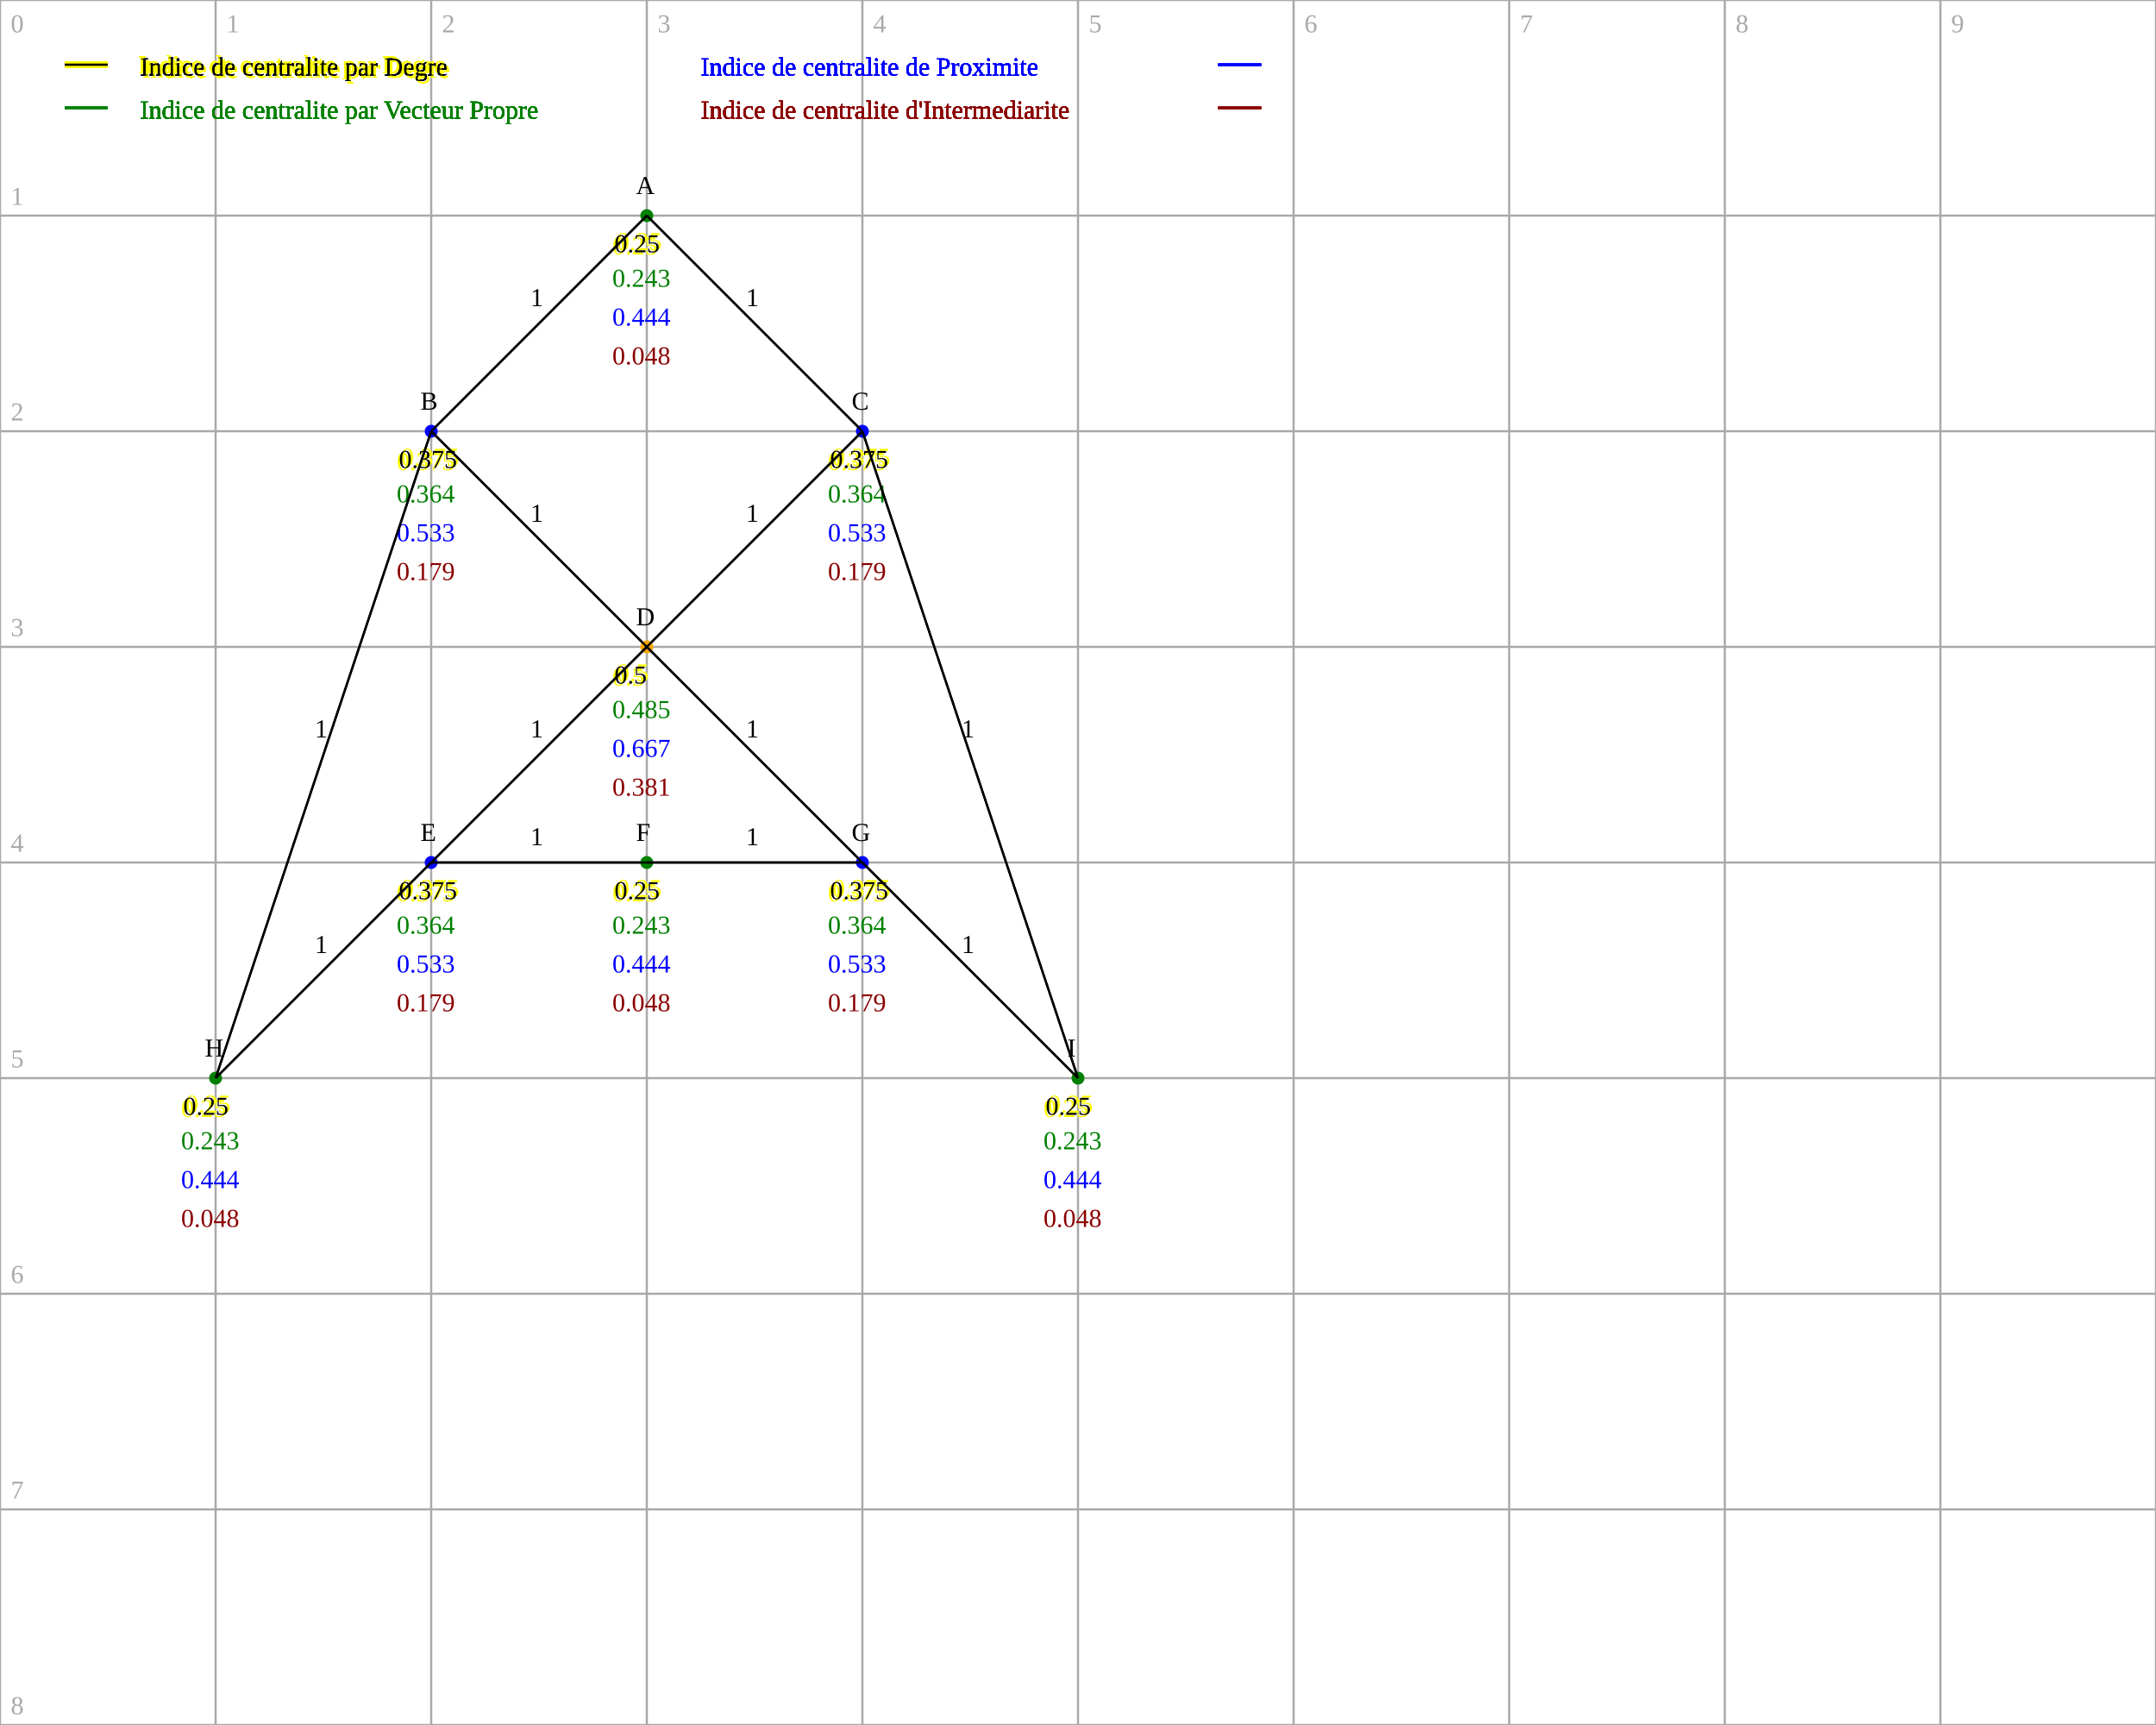
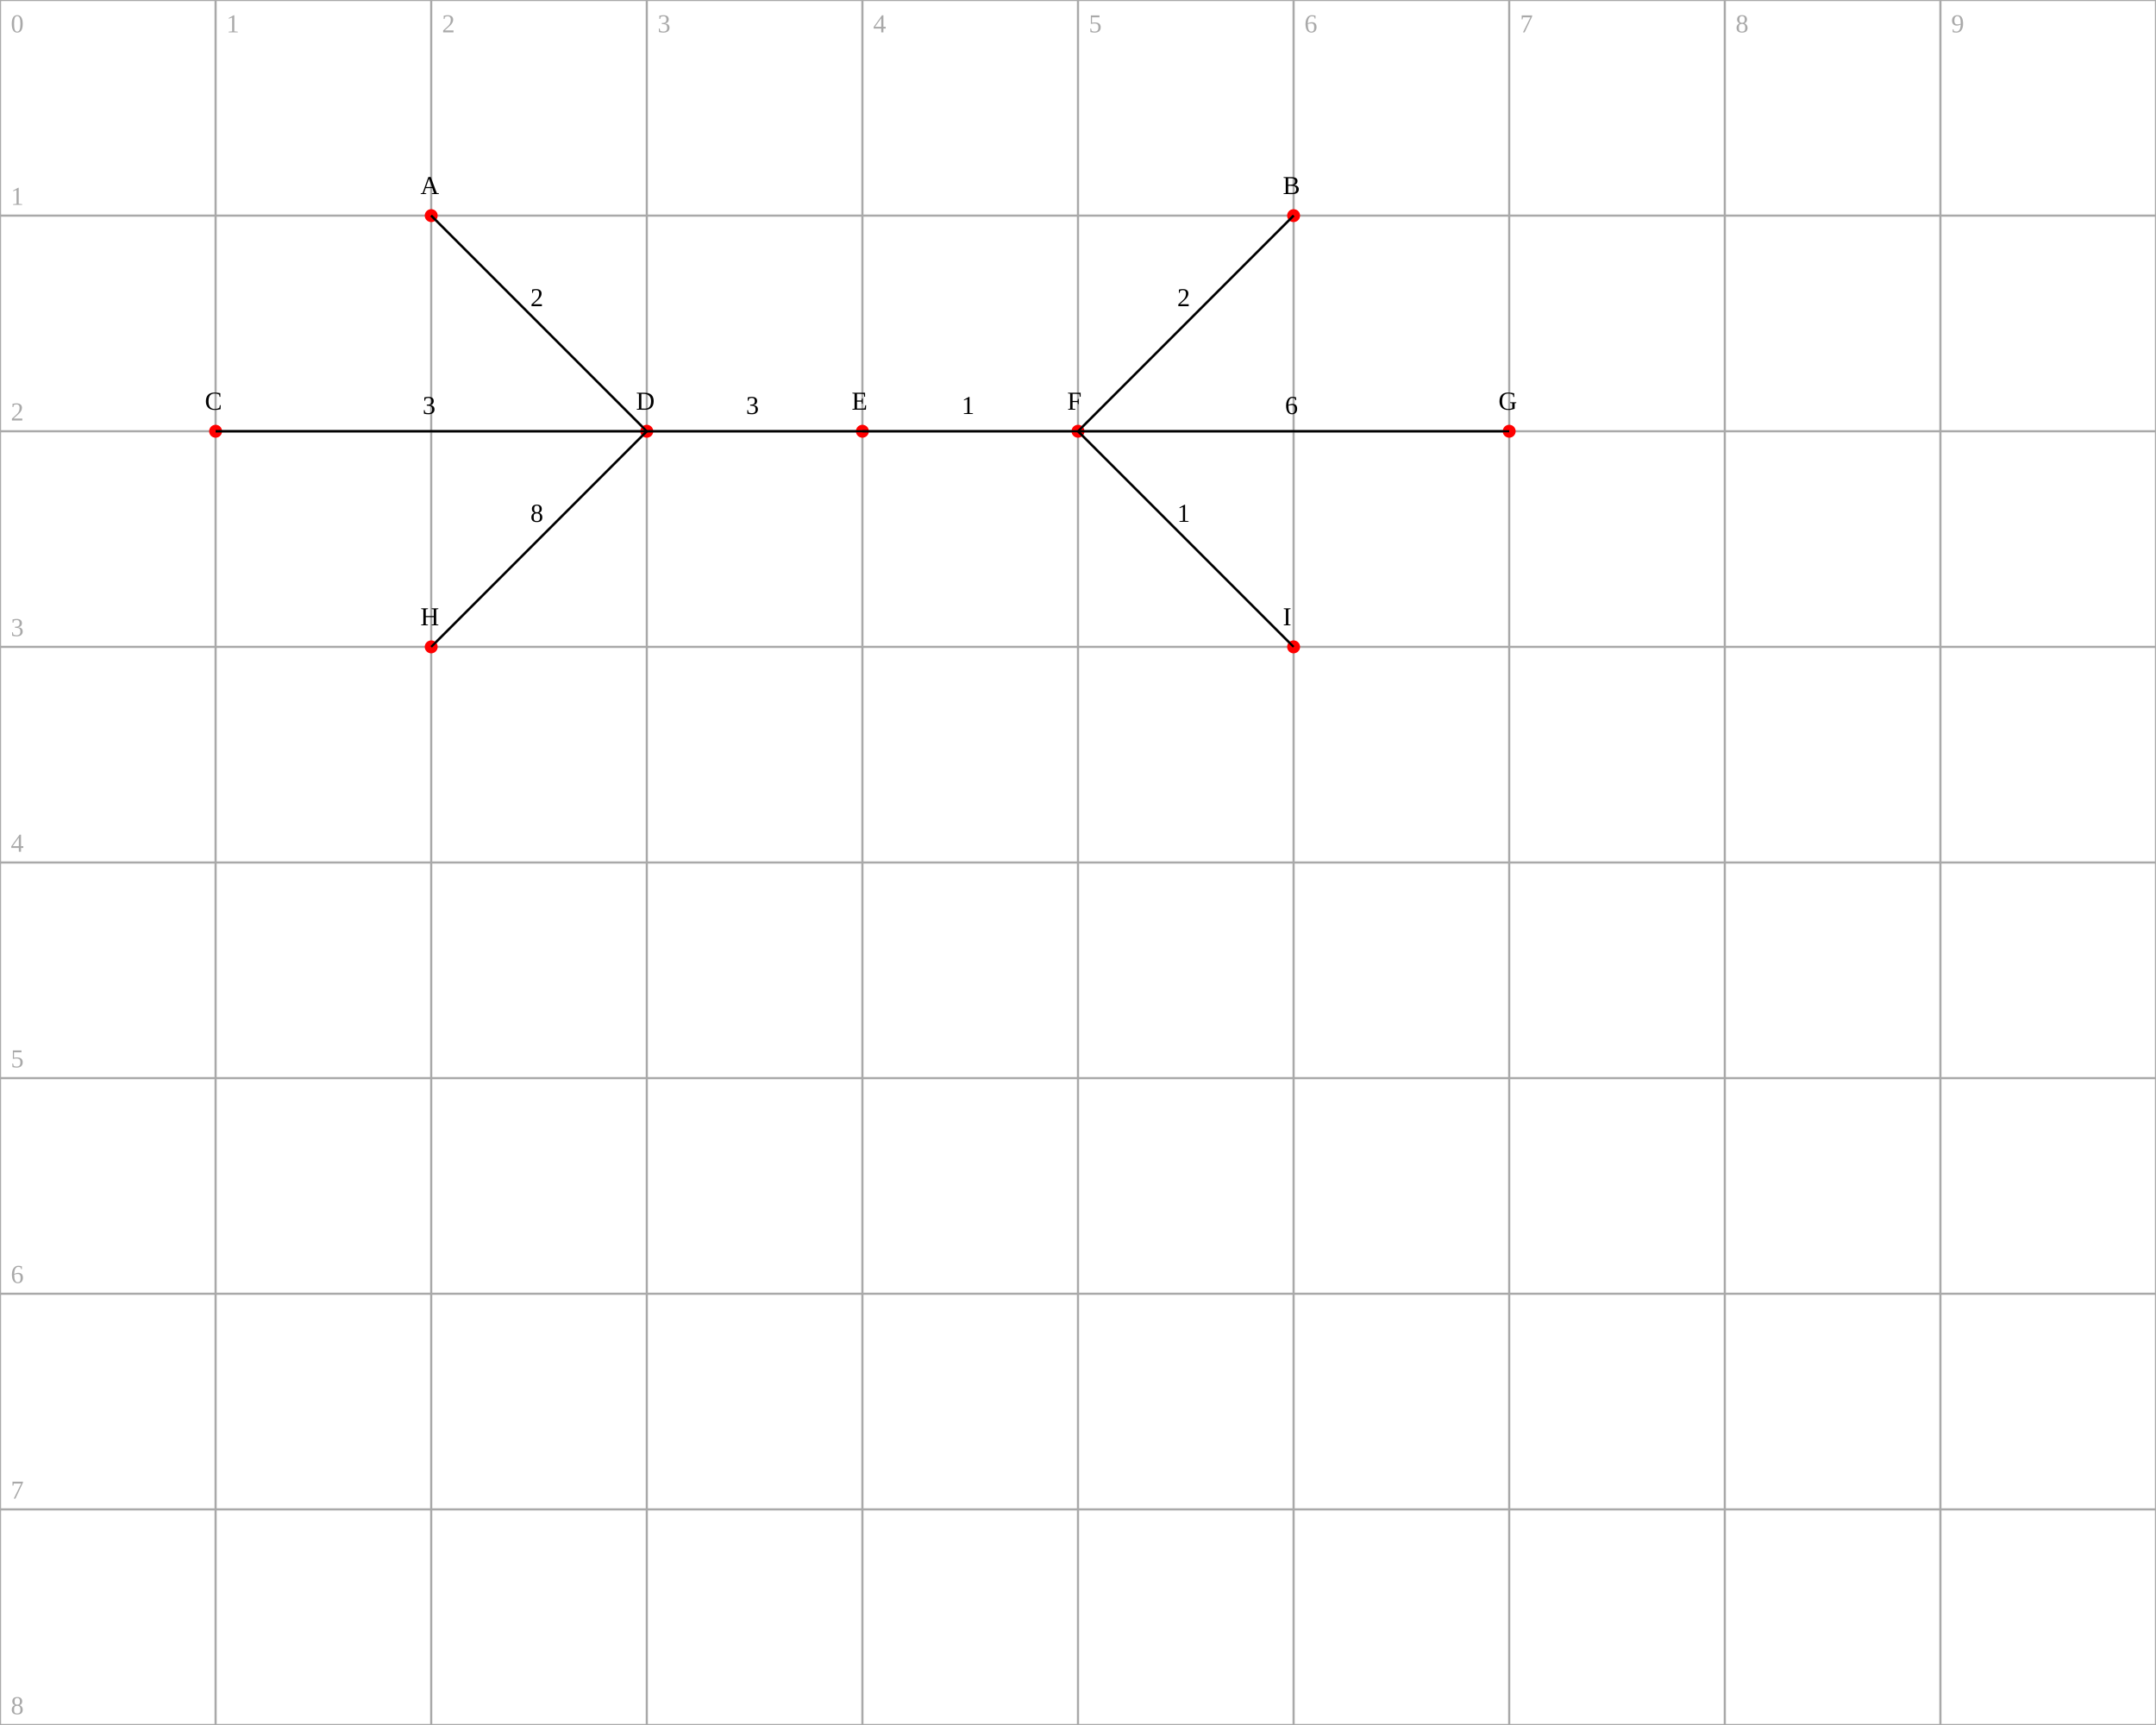
<svg xmlns="http://www.w3.org/2000/svg" version="1.1" width="1000" height="800">
  <line x1="0" y1="0" x2="1000" y2="0" stroke="darkgrey" />
  <text x="5" y="-5" fill="darkgrey">0</text>
  <line x1="0" y1="100" x2="1000" y2="100" stroke="darkgrey" />
  <text x="5" y="95" fill="darkgrey">1</text>
  <line x1="0" y1="200" x2="1000" y2="200" stroke="darkgrey" />
  <text x="5" y="195" fill="darkgrey">2</text>
  <line x1="0" y1="300" x2="1000" y2="300" stroke="darkgrey" />
  <text x="5" y="295" fill="darkgrey">3</text>
  <line x1="0" y1="400" x2="1000" y2="400" stroke="darkgrey" />
  <text x="5" y="395" fill="darkgrey">4</text>
  <line x1="0" y1="500" x2="1000" y2="500" stroke="darkgrey" />
  <text x="5" y="495" fill="darkgrey">5</text>
  <line x1="0" y1="600" x2="1000" y2="600" stroke="darkgrey" />
  <text x="5" y="595" fill="darkgrey">6</text>
  <line x1="0" y1="700" x2="1000" y2="700" stroke="darkgrey" />
  <text x="5" y="695" fill="darkgrey">7</text>
  <line x1="0" y1="800" x2="1000" y2="800" stroke="darkgrey" />
  <text x="5" y="795" fill="darkgrey">8</text>
  <line x1="0" y1="0" x2="0" y2="800" stroke="darkgrey" />
  <text x="5" y="15" fill="darkgrey">0</text>
  <line x1="100" y1="0" x2="100" y2="800" stroke="darkgrey" />
  <text x="105" y="15" fill="darkgrey">1</text>
  <line x1="200" y1="0" x2="200" y2="800" stroke="darkgrey" />
  <text x="205" y="15" fill="darkgrey">2</text>
  <line x1="300" y1="0" x2="300" y2="800" stroke="darkgrey" />
  <text x="305" y="15" fill="darkgrey">3</text>
  <line x1="400" y1="0" x2="400" y2="800" stroke="darkgrey" />
  <text x="405" y="15" fill="darkgrey">4</text>
  <line x1="500" y1="0" x2="500" y2="800" stroke="darkgrey" />
  <text x="505" y="15" fill="darkgrey">5</text>
  <line x1="600" y1="0" x2="600" y2="800" stroke="darkgrey" />
  <text x="605" y="15" fill="darkgrey">6</text>
  <line x1="700" y1="0" x2="700" y2="800" stroke="darkgrey" />
  <text x="705" y="15" fill="darkgrey">7</text>
  <line x1="800" y1="0" x2="800" y2="800" stroke="darkgrey" />
  <text x="805" y="15" fill="darkgrey">8</text>
  <line x1="900" y1="0" x2="900" y2="800" stroke="darkgrey" />
  <text x="905" y="15" fill="darkgrey">9</text>
  <line x1="1000" y1="0" x2="1000" y2="800" stroke="darkgrey" />
  <text x="1005" y="15" fill="darkgrey">10</text>
-   <circle cx="300" cy="100" r="3" fill="green" />
-   <text x="295" y="90" fill="black">A</text>
-   <text x="286" y="116" fill="yellow">0.25</text>
-   <text x="284" y="118" fill="yellow">0.25</text>
-   <text x="285" y="117" fill="black">0.25</text>
-   <line x1="30" y1="31" x2="50" y2="31" stroke="yellow" />
-   <line x1="30" y1="29" x2="50" y2="29" stroke="yellow" />
-   <line x1="30" y1="30" x2="50" y2="30" stroke="black" />
-   <text x="66" y="36" fill="yellow">Indice de centralite par Degre</text>
-   <text x="64" y="34" fill="yellow">Indice de centralite par Degre</text>
-   <text x="65" y="35" fill="black">Indice de centralite par Degre</text>
-   <text x="284" y="133" fill="green">0.243</text>
-   <line x1="30" y1="50" x2="50" y2="50" stroke="green" />
-   <text x="65" y="55" fill="green">Indice de centralite par Vecteur Propre</text>
-   <text x="284" y="151" fill="blue">0.444</text>
-   <line x1="565" y1="30" x2="585" y2="30" stroke="blue" />
-   <text x="325" y="35" fill="blue">Indice de centralite de Proximite</text>
-   <text x="284" y="169" fill="darkred">0.048</text>
-   <line x1="565" y1="50" x2="585" y2="50" stroke="darkred" />
-   <text x="325" y="55" fill="darkred">Indice de centralite d'Intermediarite</text>
-   <line x1="300" y1="100" x2="200" y2="200" stroke="black" />
-   <text x="246" y="142" fill="black">1</text>
-   <line x1="300" y1="100" x2="400" y2="200" stroke="black" />
-   <text x="346" y="142" fill="black">1</text>
-   <circle cx="200" cy="200" r="3" fill="blue" />
-   <text x="195" y="190" fill="black">B</text>
-   <text x="186" y="216" fill="yellow">0.375</text>
-   <text x="184" y="218" fill="yellow">0.375</text>
-   <text x="185" y="217" fill="black">0.375</text>
-   <line x1="30" y1="31" x2="50" y2="31" stroke="yellow" />
-   <line x1="30" y1="29" x2="50" y2="29" stroke="yellow" />
-   <line x1="30" y1="30" x2="50" y2="30" stroke="black" />
-   <text x="66" y="36" fill="yellow">Indice de centralite par Degre</text>
-   <text x="64" y="34" fill="yellow">Indice de centralite par Degre</text>
-   <text x="65" y="35" fill="black">Indice de centralite par Degre</text>
-   <text x="184" y="233" fill="green">0.364</text>
-   <line x1="30" y1="50" x2="50" y2="50" stroke="green" />
-   <text x="65" y="55" fill="green">Indice de centralite par Vecteur Propre</text>
-   <text x="184" y="251" fill="blue">0.533</text>
-   <line x1="565" y1="30" x2="585" y2="30" stroke="blue" />
-   <text x="325" y="35" fill="blue">Indice de centralite de Proximite</text>
-   <text x="184" y="269" fill="darkred">0.179</text>
-   <line x1="565" y1="50" x2="585" y2="50" stroke="darkred" />
-   <text x="325" y="55" fill="darkred">Indice de centralite d'Intermediarite</text>
-   <line x1="200" y1="200" x2="300" y2="100" stroke="black" />
-   <line x1="200" y1="200" x2="300" y2="300" stroke="black" />
-   <text x="246" y="242" fill="black">1</text>
-   <line x1="200" y1="200" x2="100" y2="500" stroke="black" />
-   <text x="146" y="342" fill="black">1</text>
-   <circle cx="400" cy="200" r="3" fill="blue" />
-   <text x="395" y="190" fill="black">C</text>
-   <text x="386" y="216" fill="yellow">0.375</text>
-   <text x="384" y="218" fill="yellow">0.375</text>
-   <text x="385" y="217" fill="black">0.375</text>
-   <line x1="30" y1="31" x2="50" y2="31" stroke="yellow" />
-   <line x1="30" y1="29" x2="50" y2="29" stroke="yellow" />
-   <line x1="30" y1="30" x2="50" y2="30" stroke="black" />
-   <text x="66" y="36" fill="yellow">Indice de centralite par Degre</text>
-   <text x="64" y="34" fill="yellow">Indice de centralite par Degre</text>
-   <text x="65" y="35" fill="black">Indice de centralite par Degre</text>
-   <text x="384" y="233" fill="green">0.364</text>
-   <line x1="30" y1="50" x2="50" y2="50" stroke="green" />
-   <text x="65" y="55" fill="green">Indice de centralite par Vecteur Propre</text>
-   <text x="384" y="251" fill="blue">0.533</text>
-   <line x1="565" y1="30" x2="585" y2="30" stroke="blue" />
-   <text x="325" y="35" fill="blue">Indice de centralite de Proximite</text>
-   <text x="384" y="269" fill="darkred">0.179</text>
-   <line x1="565" y1="50" x2="585" y2="50" stroke="darkred" />
-   <text x="325" y="55" fill="darkred">Indice de centralite d'Intermediarite</text>
-   <line x1="400" y1="200" x2="300" y2="100" stroke="black" />
-   <line x1="400" y1="200" x2="300" y2="300" stroke="black" />
-   <text x="346" y="242" fill="black">1</text>
-   <line x1="400" y1="200" x2="500" y2="500" stroke="black" />
-   <text x="446" y="342" fill="black">1</text>
-   <circle cx="300" cy="300" r="3" fill="orange" />
-   <text x="295" y="290" fill="black">D</text>
-   <text x="286" y="316" fill="yellow">0.5</text>
-   <text x="284" y="318" fill="yellow">0.5</text>
-   <text x="285" y="317" fill="black">0.5</text>
-   <line x1="30" y1="31" x2="50" y2="31" stroke="yellow" />
-   <line x1="30" y1="29" x2="50" y2="29" stroke="yellow" />
-   <line x1="30" y1="30" x2="50" y2="30" stroke="black" />
-   <text x="66" y="36" fill="yellow">Indice de centralite par Degre</text>
-   <text x="64" y="34" fill="yellow">Indice de centralite par Degre</text>
-   <text x="65" y="35" fill="black">Indice de centralite par Degre</text>
-   <text x="284" y="333" fill="green">0.485</text>
-   <line x1="30" y1="50" x2="50" y2="50" stroke="green" />
-   <text x="65" y="55" fill="green">Indice de centralite par Vecteur Propre</text>
-   <text x="284" y="351" fill="blue">0.667</text>
-   <line x1="565" y1="30" x2="585" y2="30" stroke="blue" />
-   <text x="325" y="35" fill="blue">Indice de centralite de Proximite</text>
-   <text x="284" y="369" fill="darkred">0.381</text>
-   <line x1="565" y1="50" x2="585" y2="50" stroke="darkred" />
-   <text x="325" y="55" fill="darkred">Indice de centralite d'Intermediarite</text>
-   <line x1="300" y1="300" x2="200" y2="200" stroke="black" />
-   <line x1="300" y1="300" x2="400" y2="200" stroke="black" />
-   <line x1="300" y1="300" x2="200" y2="400" stroke="black" />
-   <text x="246" y="342" fill="black">1</text>
-   <line x1="300" y1="300" x2="400" y2="400" stroke="black" />
-   <text x="346" y="342" fill="black">1</text>
-   <circle cx="200" cy="400" r="3" fill="blue" />
-   <text x="195" y="390" fill="black">E</text>
-   <text x="186" y="416" fill="yellow">0.375</text>
-   <text x="184" y="418" fill="yellow">0.375</text>
-   <text x="185" y="417" fill="black">0.375</text>
-   <line x1="30" y1="31" x2="50" y2="31" stroke="yellow" />
-   <line x1="30" y1="29" x2="50" y2="29" stroke="yellow" />
-   <line x1="30" y1="30" x2="50" y2="30" stroke="black" />
-   <text x="66" y="36" fill="yellow">Indice de centralite par Degre</text>
-   <text x="64" y="34" fill="yellow">Indice de centralite par Degre</text>
-   <text x="65" y="35" fill="black">Indice de centralite par Degre</text>
-   <text x="184" y="433" fill="green">0.364</text>
-   <line x1="30" y1="50" x2="50" y2="50" stroke="green" />
-   <text x="65" y="55" fill="green">Indice de centralite par Vecteur Propre</text>
-   <text x="184" y="451" fill="blue">0.533</text>
-   <line x1="565" y1="30" x2="585" y2="30" stroke="blue" />
-   <text x="325" y="35" fill="blue">Indice de centralite de Proximite</text>
-   <text x="184" y="469" fill="darkred">0.179</text>
-   <line x1="565" y1="50" x2="585" y2="50" stroke="darkred" />
-   <text x="325" y="55" fill="darkred">Indice de centralite d'Intermediarite</text>
-   <line x1="200" y1="400" x2="300" y2="300" stroke="black" />
-   <line x1="200" y1="400" x2="300" y2="400" stroke="black" />
-   <text x="246" y="392" fill="black">1</text>
-   <line x1="200" y1="400" x2="100" y2="500" stroke="black" />
-   <text x="146" y="442" fill="black">1</text>
-   <circle cx="300" cy="400" r="3" fill="green" />
-   <text x="295" y="390" fill="black">F</text>
-   <text x="286" y="416" fill="yellow">0.25</text>
-   <text x="284" y="418" fill="yellow">0.25</text>
-   <text x="285" y="417" fill="black">0.25</text>
-   <line x1="30" y1="31" x2="50" y2="31" stroke="yellow" />
-   <line x1="30" y1="29" x2="50" y2="29" stroke="yellow" />
-   <line x1="30" y1="30" x2="50" y2="30" stroke="black" />
-   <text x="66" y="36" fill="yellow">Indice de centralite par Degre</text>
-   <text x="64" y="34" fill="yellow">Indice de centralite par Degre</text>
-   <text x="65" y="35" fill="black">Indice de centralite par Degre</text>
-   <text x="284" y="433" fill="green">0.243</text>
-   <line x1="30" y1="50" x2="50" y2="50" stroke="green" />
-   <text x="65" y="55" fill="green">Indice de centralite par Vecteur Propre</text>
-   <text x="284" y="451" fill="blue">0.444</text>
-   <line x1="565" y1="30" x2="585" y2="30" stroke="blue" />
-   <text x="325" y="35" fill="blue">Indice de centralite de Proximite</text>
-   <text x="284" y="469" fill="darkred">0.048</text>
-   <line x1="565" y1="50" x2="585" y2="50" stroke="darkred" />
-   <text x="325" y="55" fill="darkred">Indice de centralite d'Intermediarite</text>
-   <line x1="300" y1="400" x2="200" y2="400" stroke="black" />
-   <line x1="300" y1="400" x2="400" y2="400" stroke="black" />
-   <text x="346" y="392" fill="black">1</text>
-   <circle cx="400" cy="400" r="3" fill="blue" />
-   <text x="395" y="390" fill="black">G</text>
-   <text x="386" y="416" fill="yellow">0.375</text>
-   <text x="384" y="418" fill="yellow">0.375</text>
-   <text x="385" y="417" fill="black">0.375</text>
-   <line x1="30" y1="31" x2="50" y2="31" stroke="yellow" />
-   <line x1="30" y1="29" x2="50" y2="29" stroke="yellow" />
-   <line x1="30" y1="30" x2="50" y2="30" stroke="black" />
-   <text x="66" y="36" fill="yellow">Indice de centralite par Degre</text>
-   <text x="64" y="34" fill="yellow">Indice de centralite par Degre</text>
-   <text x="65" y="35" fill="black">Indice de centralite par Degre</text>
-   <text x="384" y="433" fill="green">0.364</text>
-   <line x1="30" y1="50" x2="50" y2="50" stroke="green" />
-   <text x="65" y="55" fill="green">Indice de centralite par Vecteur Propre</text>
-   <text x="384" y="451" fill="blue">0.533</text>
-   <line x1="565" y1="30" x2="585" y2="30" stroke="blue" />
-   <text x="325" y="35" fill="blue">Indice de centralite de Proximite</text>
-   <text x="384" y="469" fill="darkred">0.179</text>
-   <line x1="565" y1="50" x2="585" y2="50" stroke="darkred" />
-   <text x="325" y="55" fill="darkred">Indice de centralite d'Intermediarite</text>
-   <line x1="400" y1="400" x2="300" y2="300" stroke="black" />
-   <line x1="400" y1="400" x2="300" y2="400" stroke="black" />
-   <line x1="400" y1="400" x2="500" y2="500" stroke="black" />
-   <text x="446" y="442" fill="black">1</text>
-   <circle cx="100" cy="500" r="3" fill="green" />
-   <text x="95" y="490" fill="black">H</text>
-   <text x="86" y="516" fill="yellow">0.25</text>
-   <text x="84" y="518" fill="yellow">0.25</text>
-   <text x="85" y="517" fill="black">0.25</text>
-   <line x1="30" y1="31" x2="50" y2="31" stroke="yellow" />
-   <line x1="30" y1="29" x2="50" y2="29" stroke="yellow" />
-   <line x1="30" y1="30" x2="50" y2="30" stroke="black" />
-   <text x="66" y="36" fill="yellow">Indice de centralite par Degre</text>
-   <text x="64" y="34" fill="yellow">Indice de centralite par Degre</text>
-   <text x="65" y="35" fill="black">Indice de centralite par Degre</text>
-   <text x="84" y="533" fill="green">0.243</text>
-   <line x1="30" y1="50" x2="50" y2="50" stroke="green" />
-   <text x="65" y="55" fill="green">Indice de centralite par Vecteur Propre</text>
-   <text x="84" y="551" fill="blue">0.444</text>
-   <line x1="565" y1="30" x2="585" y2="30" stroke="blue" />
-   <text x="325" y="35" fill="blue">Indice de centralite de Proximite</text>
-   <text x="84" y="569" fill="darkred">0.048</text>
-   <line x1="565" y1="50" x2="585" y2="50" stroke="darkred" />
-   <text x="325" y="55" fill="darkred">Indice de centralite d'Intermediarite</text>
-   <line x1="100" y1="500" x2="200" y2="200" stroke="black" />
-   <line x1="100" y1="500" x2="200" y2="400" stroke="black" />
-   <circle cx="500" cy="500" r="3" fill="green" />
-   <text x="495" y="490" fill="black">I</text>
-   <text x="486" y="516" fill="yellow">0.25</text>
-   <text x="484" y="518" fill="yellow">0.25</text>
-   <text x="485" y="517" fill="black">0.25</text>
-   <line x1="30" y1="31" x2="50" y2="31" stroke="yellow" />
-   <line x1="30" y1="29" x2="50" y2="29" stroke="yellow" />
-   <line x1="30" y1="30" x2="50" y2="30" stroke="black" />
-   <text x="66" y="36" fill="yellow">Indice de centralite par Degre</text>
-   <text x="64" y="34" fill="yellow">Indice de centralite par Degre</text>
-   <text x="65" y="35" fill="black">Indice de centralite par Degre</text>
-   <text x="484" y="533" fill="green">0.243</text>
-   <line x1="30" y1="50" x2="50" y2="50" stroke="green" />
-   <text x="65" y="55" fill="green">Indice de centralite par Vecteur Propre</text>
-   <text x="484" y="551" fill="blue">0.444</text>
-   <line x1="565" y1="30" x2="585" y2="30" stroke="blue" />
-   <text x="325" y="35" fill="blue">Indice de centralite de Proximite</text>
-   <text x="484" y="569" fill="darkred">0.048</text>
-   <line x1="565" y1="50" x2="585" y2="50" stroke="darkred" />
-   <text x="325" y="55" fill="darkred">Indice de centralite d'Intermediarite</text>
-   <line x1="500" y1="500" x2="400" y2="200" stroke="black" />
-   <line x1="500" y1="500" x2="400" y2="400" stroke="black" />
+   <circle cx="200" cy="100" r="3" fill="red" />
+   <text x="195" y="90" fill="black">A</text>
+   <line x1="200" y1="100" x2="300" y2="200" stroke="black" />
+   <text x="246" y="142" fill="black">2</text>
+   <circle cx="600" cy="100" r="3" fill="red" />
+   <text x="595" y="90" fill="black">B</text>
+   <line x1="600" y1="100" x2="500" y2="200" stroke="black" />
+   <text x="546" y="142" fill="black">2</text>
+   <circle cx="100" cy="200" r="3" fill="red" />
+   <text x="95" y="190" fill="black">C</text>
+   <line x1="100" y1="200" x2="300" y2="200" stroke="black" />
+   <text x="196" y="192" fill="black">3</text>
+   <circle cx="300" cy="200" r="3" fill="red" />
+   <text x="295" y="190" fill="black">D</text>
+   <line x1="300" y1="200" x2="200" y2="100" stroke="black" />
+   <line x1="300" y1="200" x2="100" y2="200" stroke="black" />
+   <line x1="300" y1="200" x2="400" y2="200" stroke="black" />
+   <text x="346" y="192" fill="black">3</text>
+   <line x1="300" y1="200" x2="200" y2="300" stroke="black" />
+   <circle cx="400" cy="200" r="3" fill="red" />
+   <text x="395" y="190" fill="black">E</text>
+   <line x1="400" y1="200" x2="300" y2="200" stroke="black" />
+   <line x1="400" y1="200" x2="500" y2="200" stroke="black" />
+   <text x="446" y="192" fill="black">1</text>
+   <circle cx="500" cy="200" r="3" fill="red" />
+   <text x="495" y="190" fill="black">F</text>
+   <line x1="500" y1="200" x2="600" y2="100" stroke="black" />
+   <line x1="500" y1="200" x2="400" y2="200" stroke="black" />
+   <line x1="500" y1="200" x2="700" y2="200" stroke="black" />
+   <text x="596" y="192" fill="black">6</text>
+   <line x1="500" y1="200" x2="600" y2="300" stroke="black" />
+   <circle cx="700" cy="200" r="3" fill="red" />
+   <text x="695" y="190" fill="black">G</text>
+   <line x1="700" y1="200" x2="500" y2="200" stroke="black" />
+   <circle cx="200" cy="300" r="3" fill="red" />
+   <text x="195" y="290" fill="black">H</text>
+   <line x1="200" y1="300" x2="300" y2="200" stroke="black" />
+   <text x="246" y="242" fill="black">8</text>
+   <circle cx="600" cy="300" r="3" fill="red" />
+   <text x="595" y="290" fill="black">I</text>
+   <line x1="600" y1="300" x2="500" y2="200" stroke="black" />
+   <text x="546" y="242" fill="black">1</text>
  <defs>
    <radialGradient id="redball" cx="30%" cy="30%" r="100%" fx="30%" fy="30%">
      <stop offset="0%" style="stop-color:rgb(255,250,250)" />
      <stop offset="3%" style="stop-color:rgb(255,250,250)" />
      <stop offset="7%" style="stop-color:rgb(255,160,160)" />
      <stop offset="70%" style="stop-color:rgb(255,0,0)" />
      <stop offset="100%" style="stop-color:rgb(255,0,0)" />
    </radialGradient>
    <radialGradient id="greenball" cx="30%" cy="30%" r="100%" fx="30%" fy="30%">
      <stop offset="0%" style="stop-color:rgb(250,255,250)" />
      <stop offset="3%" style="stop-color:rgb(250,255,250)" />
      <stop offset="7%" style="stop-color:rgb(160,255,160)" />
      <stop offset="70%" style="stop-color:rgb(0,255,0)" />
      <stop offset="100%" style="stop-color:rgb(0,255,0)" />
    </radialGradient>
    <radialGradient id="blueball" cx="30%" cy="30%" r="100%" fx="30%" fy="30%">
      <stop offset="0%" style="stop-color:rgb(250,250,255)" />
      <stop offset="3%" style="stop-color:rgb(250,250,255)" />
      <stop offset="7%" style="stop-color:rgb(160,160,255)" />
      <stop offset="70%" style="stop-color:rgb(0,0,255)" />
      <stop offset="100%" style="stop-color:rgb(0,255,0)" />
    </radialGradient>
    <radialGradient id="yellowball" cx="30%" cy="30%" r="100%" fx="30%" fy="30%">
      <stop offset="0%" style="stop-color:rgb(255,255,250)" />
      <stop offset="3%" style="stop-color:rgb(255,255,250)" />
      <stop offset="7%" style="stop-color:rgb(255,255,160)" />
      <stop offset="70%" style="stop-color:rgb(255,255,0)" />
      <stop offset="100%" style="stop-color:rgb(255,255,0)" />
    </radialGradient>
    <radialGradient id="greyball" cx="30%" cy="30%" r="100%" fx="30%" fy="30%">
      <stop offset="0%" style="stop-color:rgb(250,250,250)" />
      <stop offset="3%" style="stop-color:rgb(250,250,250)" />
      <stop offset="7%" style="stop-color:rgb(160,160,160)" />
      <stop offset="70%" style="stop-color:rgb(100,100,100)" />
      <stop offset="100%" style="stop-color:rgb(100,100,100)" />
    </radialGradient>
  </defs>
</svg>
